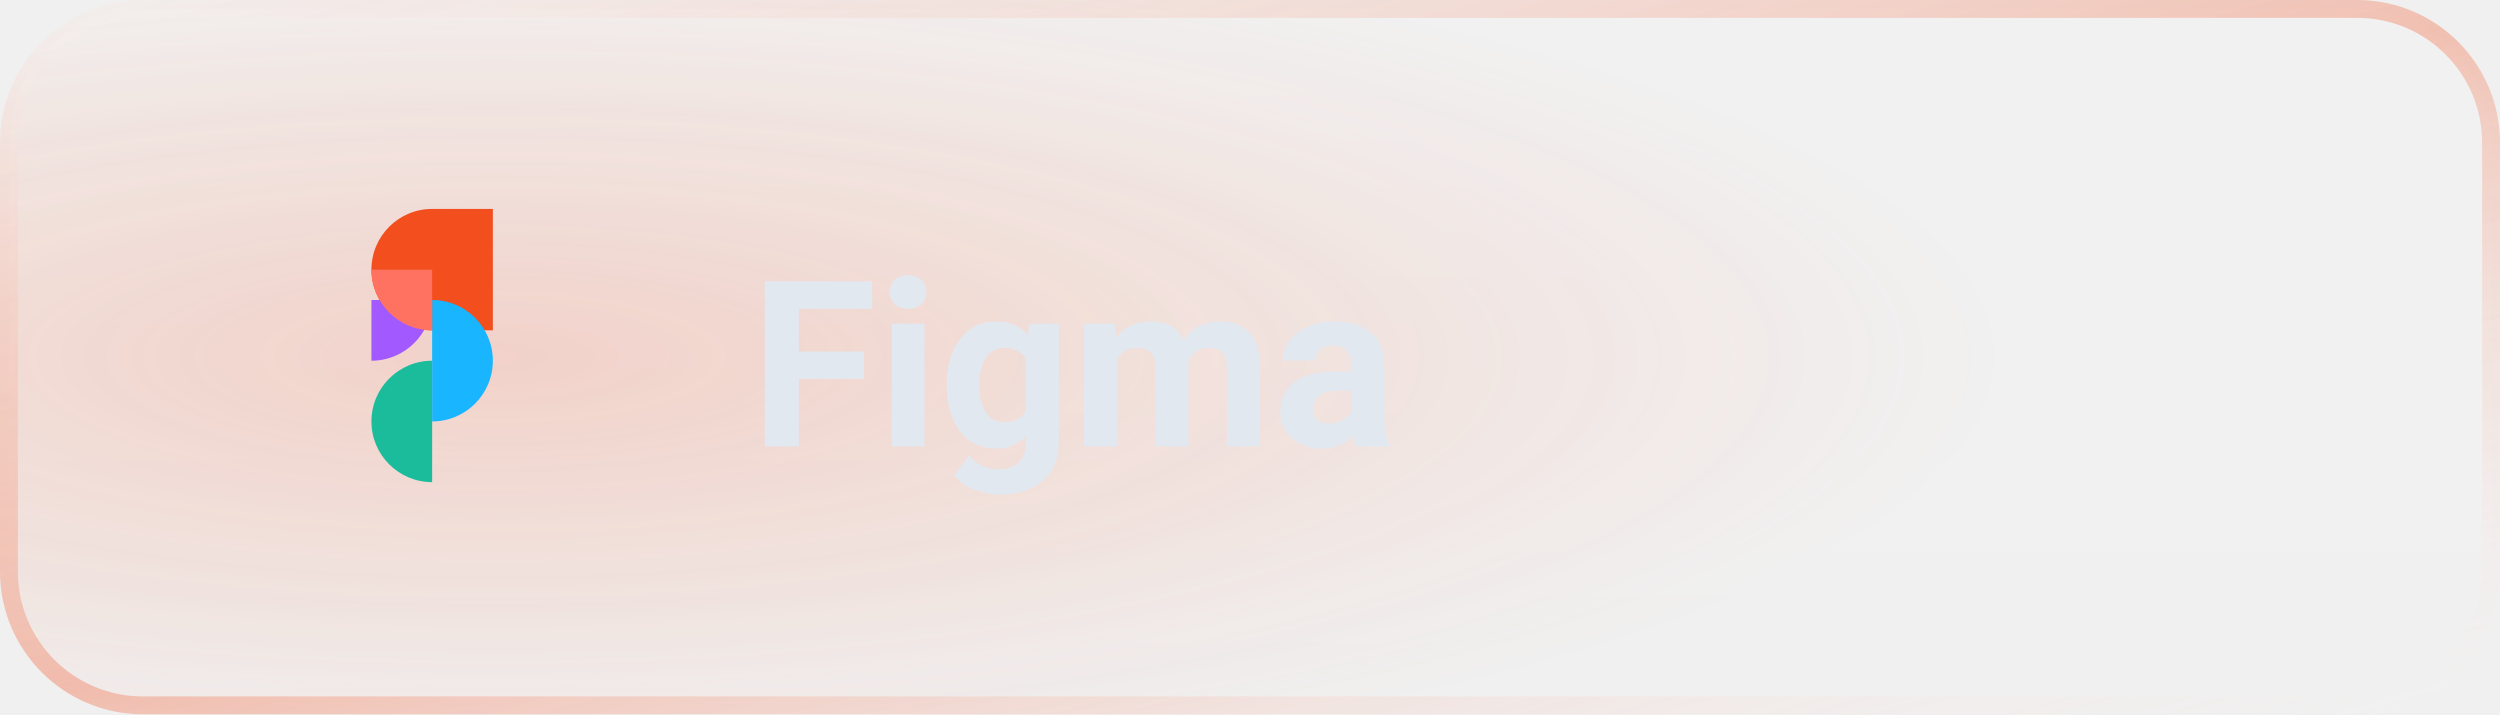
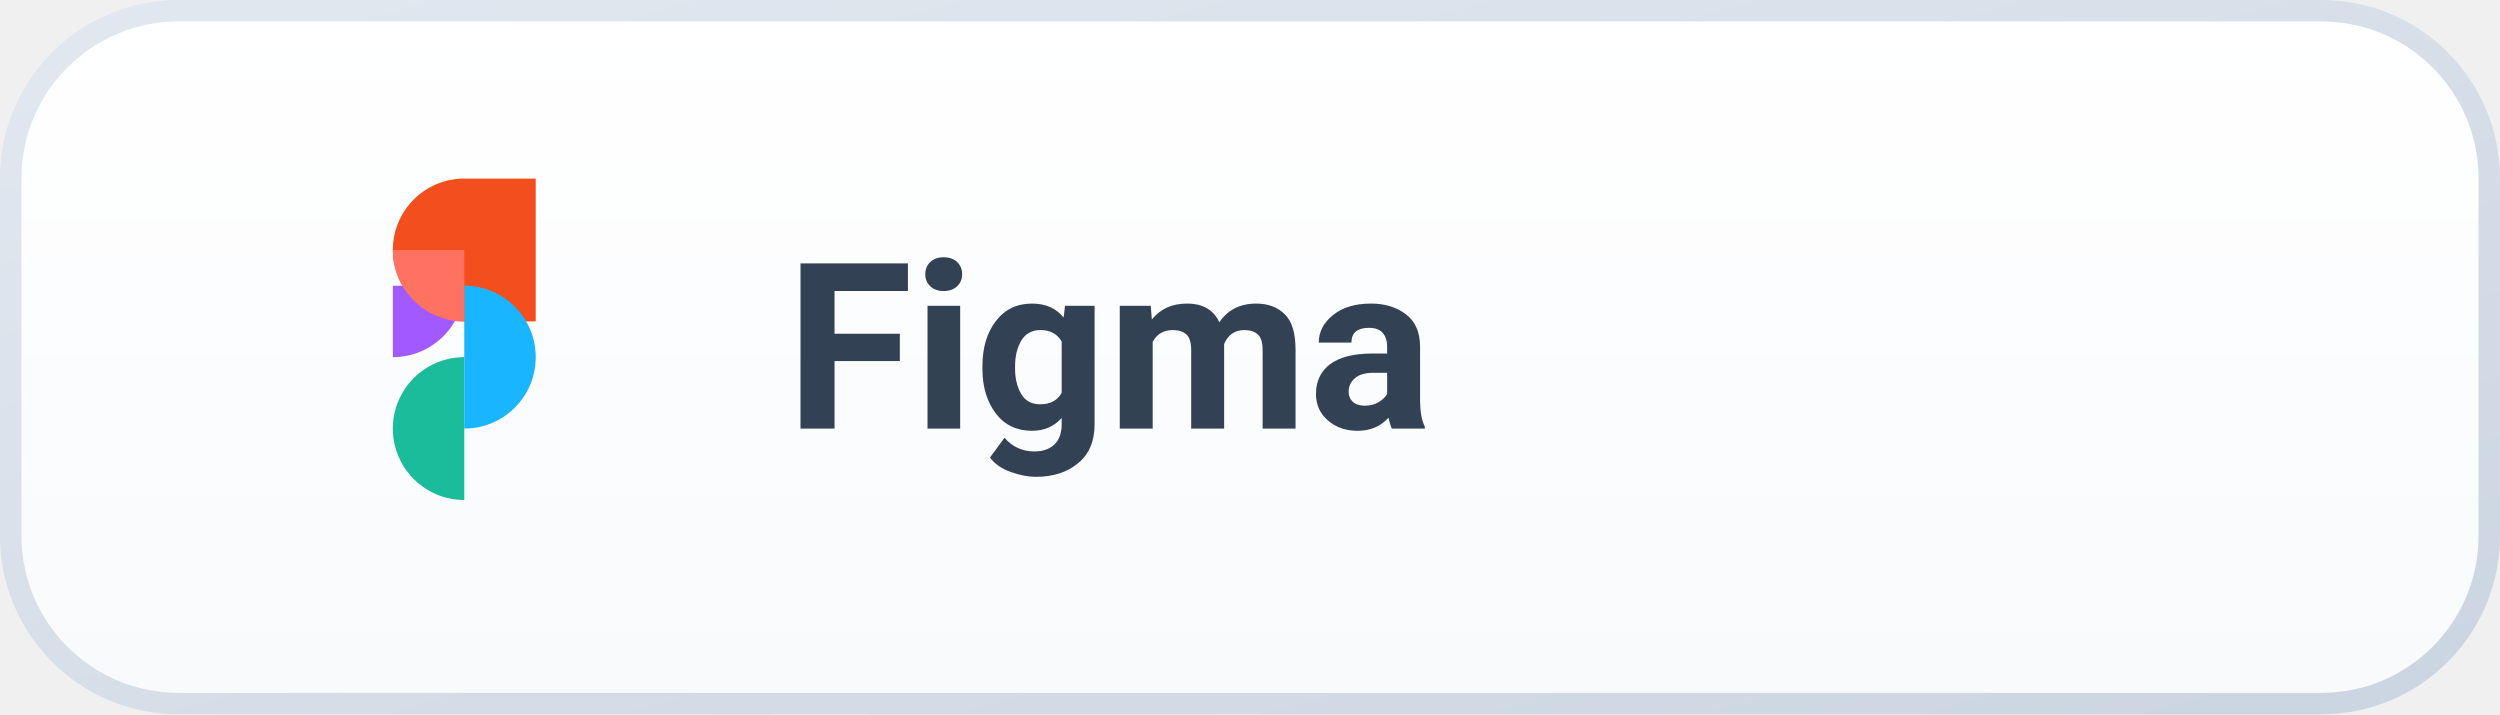
- <svg xmlns="http://www.w3.org/2000/svg" viewBox="0 0 140 40" width="140" height="40">
+ <svg xmlns="http://www.w3.org/2000/svg" viewBox="0 0 140 40" width="140" height="40" role="img" aria-label="Figma Badge">
  <defs>
-     <linearGradient id="badge-figma-glass-grad" x1="0%" y1="0%" x2="0%" y2="100%">
-       <stop offset="0%" stop-color="#FFFFFF" stop-opacity="0.08" />
-       <stop offset="100%" stop-color="#FFFFFF" stop-opacity="0.02" />
+     <linearGradient id="bg-light" x1="0%" y1="0%" x2="0%" y2="100%">
+       <stop offset="0%" stop-color="#FFFFFF" stop-opacity="1" />
+       <stop offset="100%" stop-color="#F8FAFC" stop-opacity="1" />
    </linearGradient>
-     <linearGradient id="badge-figma-border-grad" x1="0%" y1="0%" x2="100%" y2="100%">
-       <stop offset="0%" stop-color="#FFFFFF" stop-opacity="0.15" />
-       <stop offset="50%" stop-color="#F24E1E" stop-opacity="0.3" />
-       <stop offset="100%" stop-color="#FFFFFF" stop-opacity="0.05" />
+     <linearGradient id="border-light" x1="0%" y1="0%" x2="100%" y2="100%">
+       <stop offset="0%" stop-color="#E2E8F0" />
+       <stop offset="100%" stop-color="#CBD5E1" />
    </linearGradient>
-     <radialGradient id="badge-figma-glow-grad" cx="20%" cy="50%" r="60%">
-       <stop offset="0%" stop-color="#F24E1E" stop-opacity="0.25" />
+     <linearGradient id="bg-dark" x1="0%" y1="0%" x2="0%" y2="100%">
+       <stop offset="0%" stop-color="#1E293B" stop-opacity="0.6" />
+       <stop offset="100%" stop-color="#0F172A" stop-opacity="0.3" />
+     </linearGradient>
+     <linearGradient id="border-dark" x1="0%" y1="0%" x2="100%" y2="100%">
+       <stop offset="0%" stop-color="#334155" stop-opacity="0.8" />
+       <stop offset="100%" stop-color="#1E293B" stop-opacity="0.4" />
+     </linearGradient>
+     <radialGradient id="glow" cx="20%" cy="50%" r="60%">
+       <stop offset="0%" stop-color="#F24E1E" stop-opacity="0.15" />
      <stop offset="100%" stop-color="#F24E1E" stop-opacity="0" />
    </radialGradient>
  </defs>
  <style>
    .badge-bg {
+       fill: url(#bg-light);
+       stroke: url(#border-light);
      transition: all 0.3s cubic-bezier(0.4, 0, 0.2, 1);
    }
-     .badge-bg:hover {
-       fill: rgba(255, 255, 255, 0.06);
-       stroke: #F24E1E;
-       filter: drop-shadow(0 0 6px #F24E1E50);
-     }
    .badge-text {
-       font-family: -apple-system, BlinkMacSystemFont, "Segoe UI", Roboto, sans-serif;
+       font-family: 'Geist', 'Space Grotesk', -apple-system, BlinkMacSystemFont, "Segoe UI", Roboto, sans-serif;
      font-size: 13px;
      font-weight: 600;
-       fill: #E2E8F0;
+       fill: #334155;
      transition: fill 0.3s;
    }
-     .badge-bg:hover + text {
-       fill: #FFFFFF;
+     
+     @media (prefers-color-scheme: dark) {
+       .badge-bg {
+         fill: url(#bg-dark);
+         stroke: url(#border-dark);
+       }
+       .badge-text {
+         fill: #F1F5F9;
+       }
+     }
+ 
+     /* Soft hover transitions */
+     .badge-bg:hover {
+       stroke: #F24E1E;
+       fill-opacity: 0.9;
    }
  </style>
-   <rect x="0" y="0" width="140" height="40" rx="8" fill="url(#badge-figma-glow-grad)" opacity="0.8" pointer-events="none" />
-   <rect class="badge-bg" x="0.5" y="0.5" width="139" height="39" rx="7.5" fill="url(#badge-figma-glass-grad)" stroke="url(#badge-figma-border-grad)" stroke-width="1" />
-   <g transform="translate(14, 10) scale(0.85)">
+   <rect x="0" y="0" width="140" height="40" rx="10" fill="url(#glow)" pointer-events="none" />
+   <rect class="badge-bg" x="0.6" y="0.6" width="138.8" height="38.8" rx="9.4" stroke-width="1.2" />
+   <g transform="translate(14, 8) scale(1)">
    <path fill="#F24E1E" d="M12 2a4 4 0 0 0-4 4 4 4 0 0 0 4 4h4V2h-4z" />
    <path fill="#A259FF" d="M8 12a4 4 0 0 0 4-4H8v4z" />
    <path fill="#1ABC9C" d="M12 12a4 4 0 0 0-4 4 4 4 0 0 0 4 4v-8z" />
    <path fill="#19B5FE" d="M16 12a4 4 0 0 0-4-4v8a4 4 0 0 0 4-4z" />
    <path fill="#FF7262" d="M8 6a4 4 0 0 0 4 4v-4H8z" />
  </g>
-   <text class="badge-text" x="42" y="25">Figma</text>
+   <text class="badge-text" x="44" y="24">Figma</text>
</svg>
